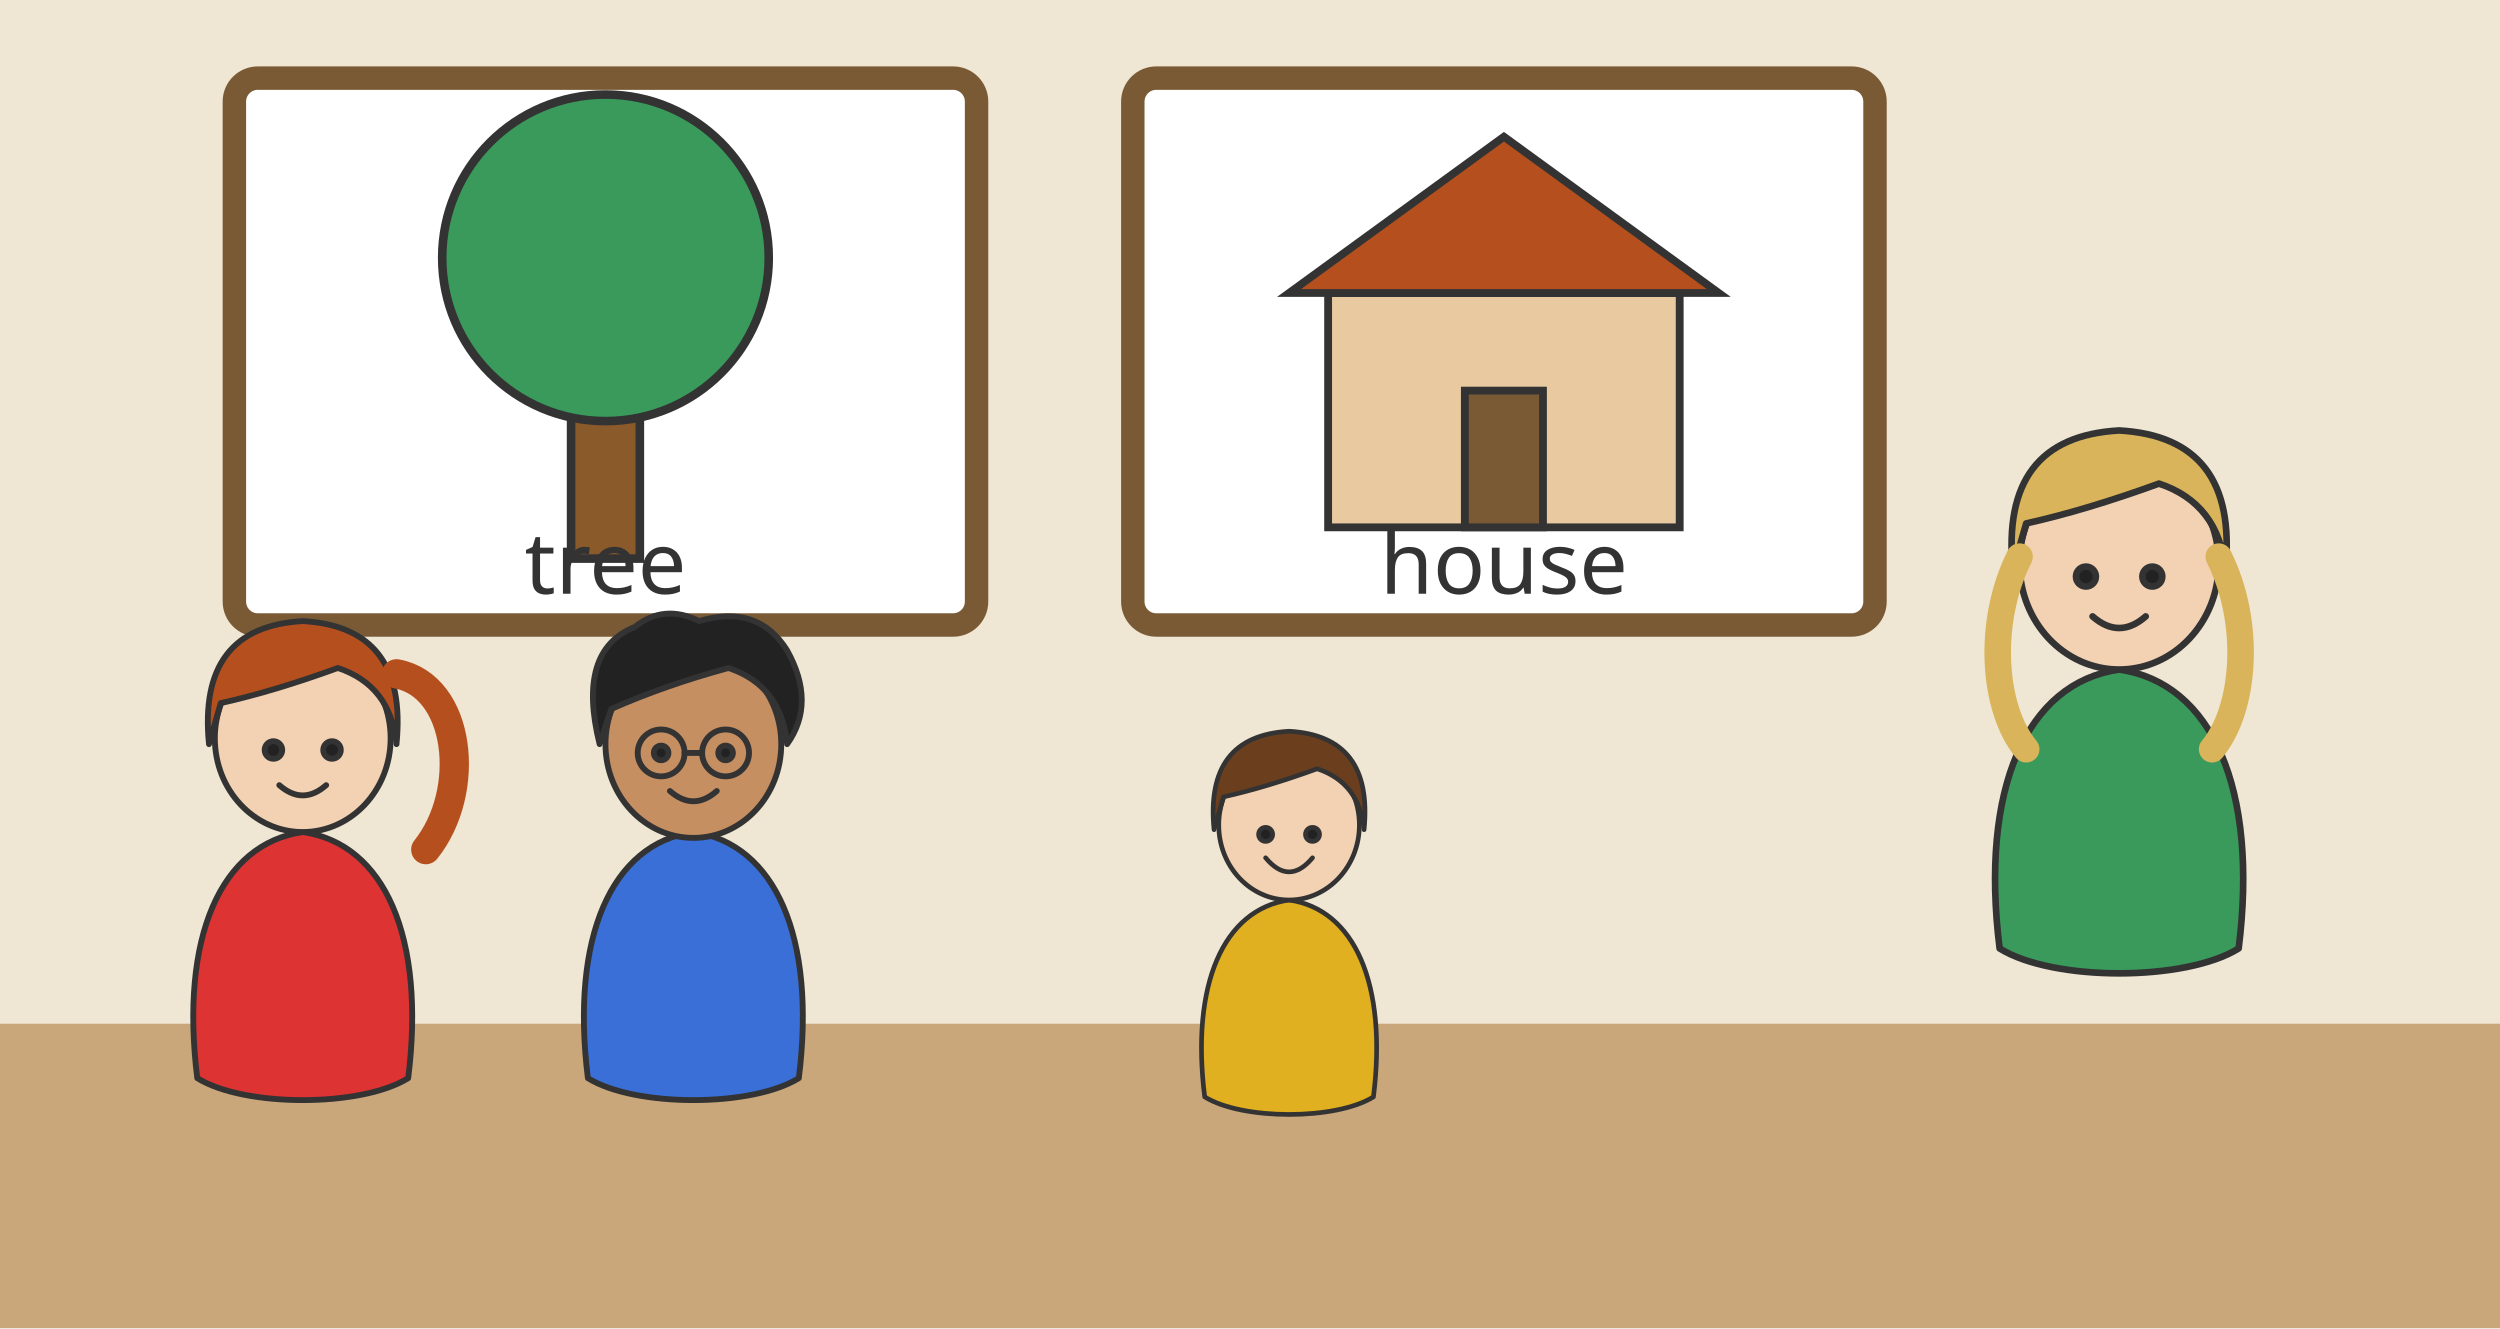
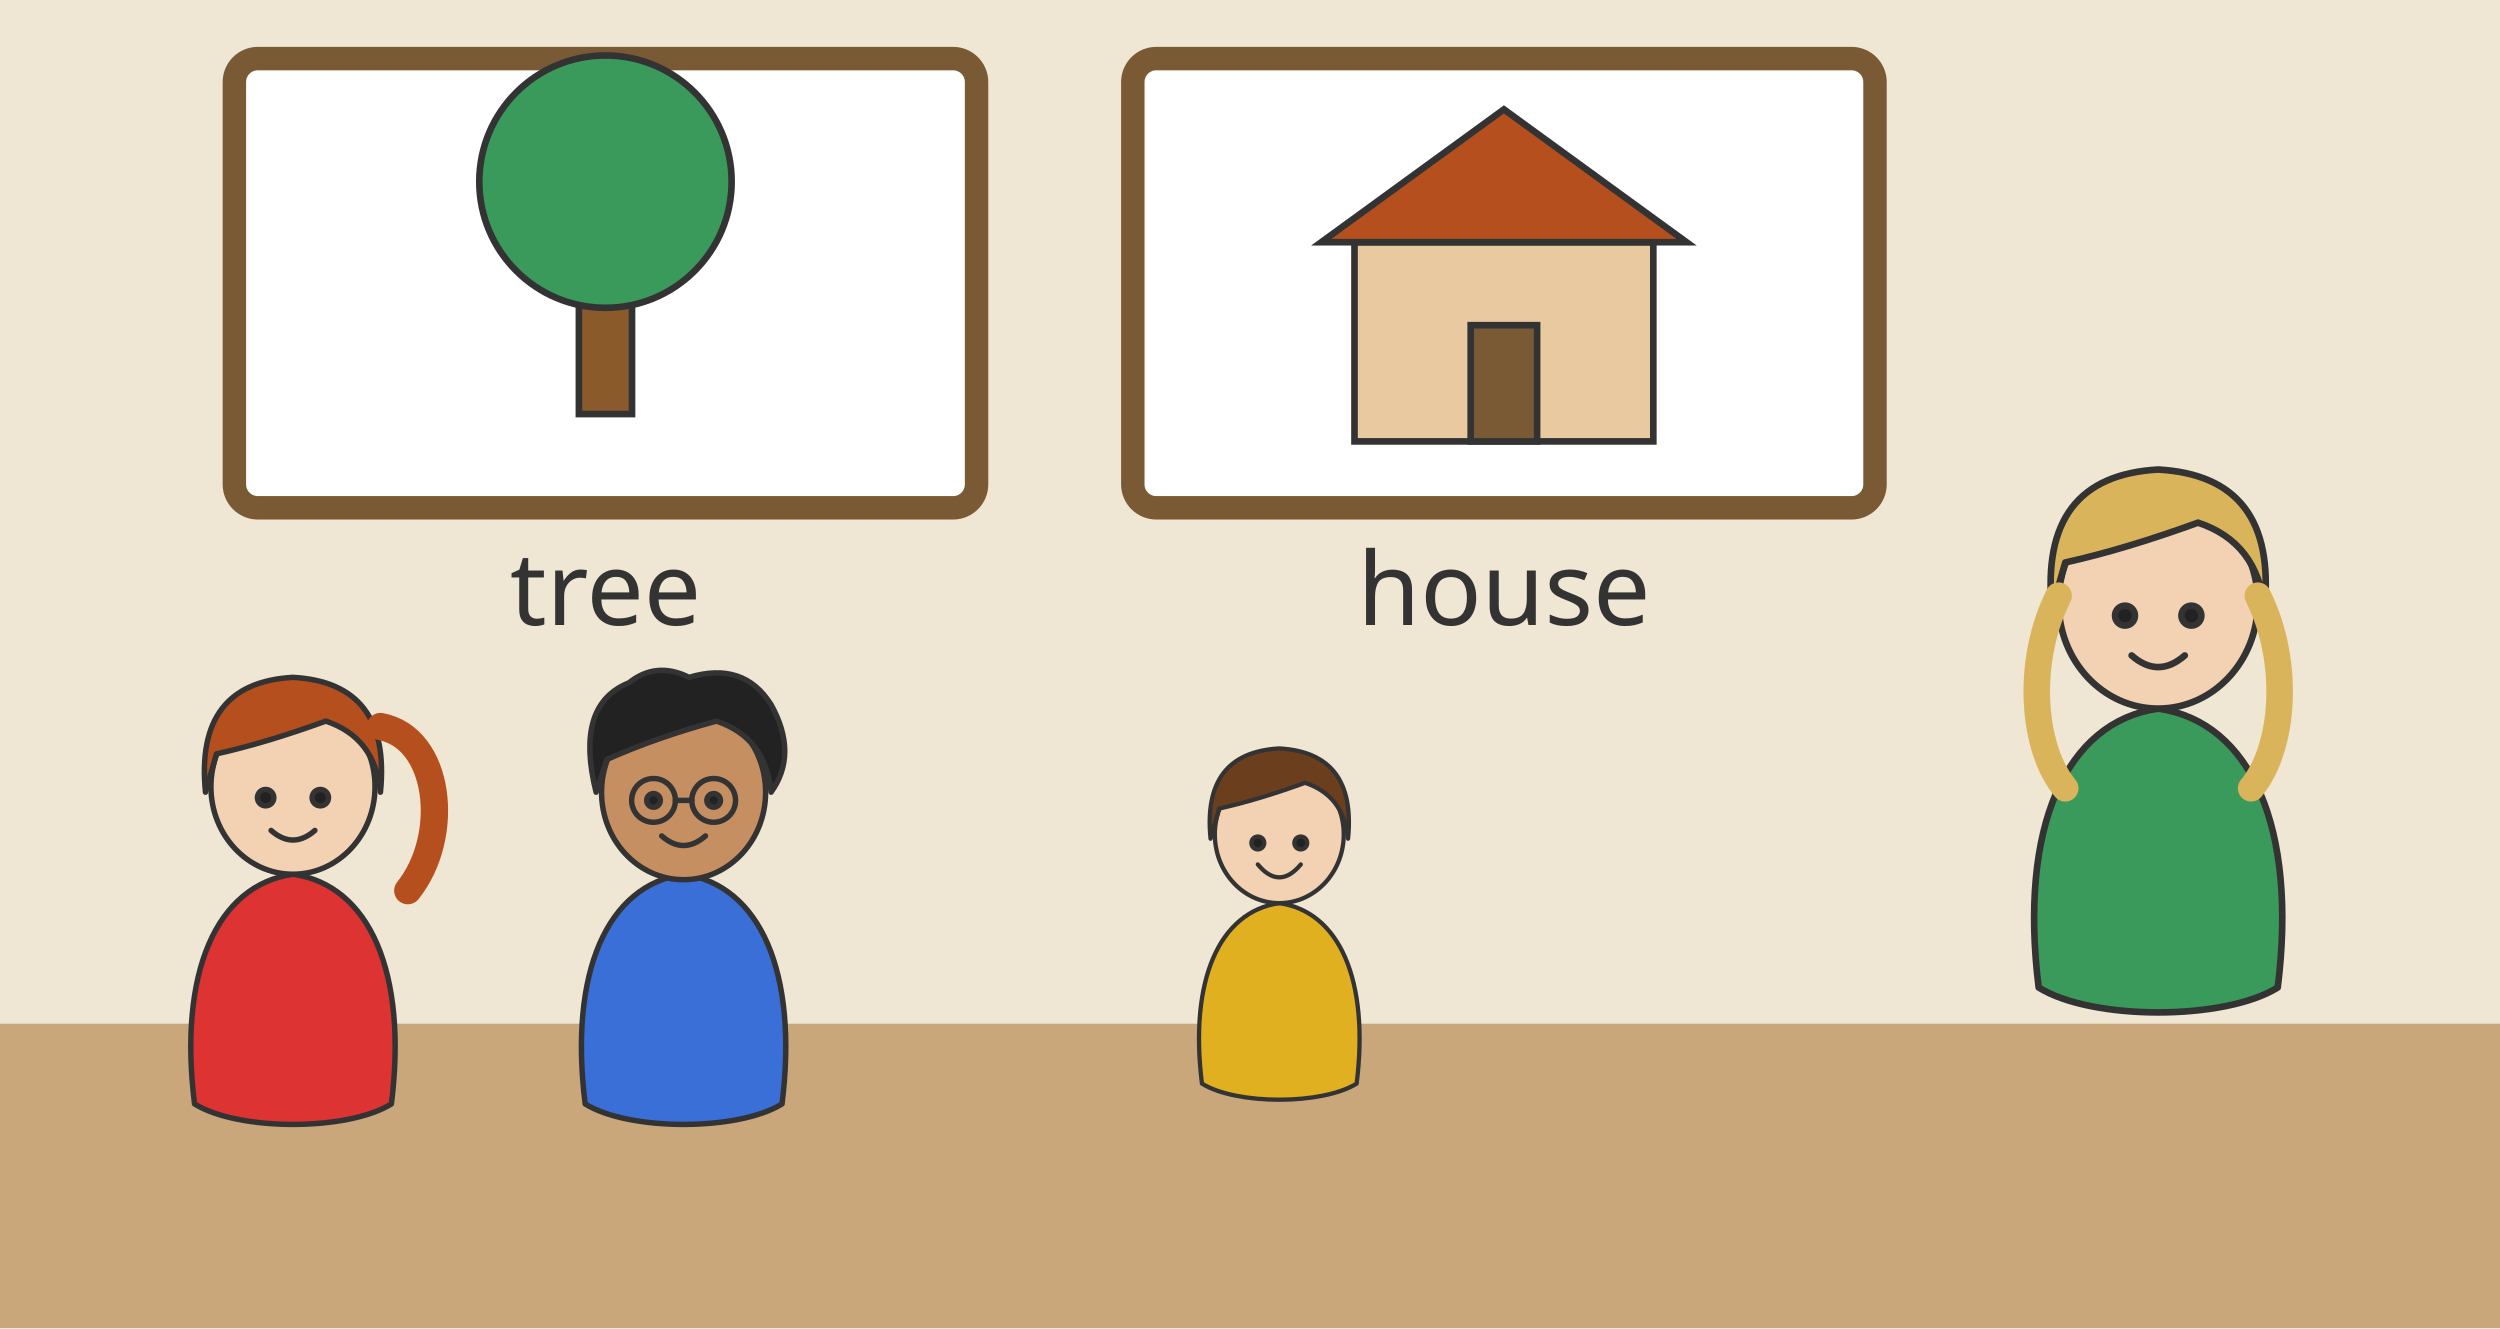
<svg xmlns="http://www.w3.org/2000/svg" viewBox="0 0 640 340" role="img">
  <defs>
    <g id="sophie" stroke="#333" stroke-width="2" stroke-linejoin="round" stroke-linecap="round">
      <path d="M14 168 C8 120 22 88 50 84 C78 88 92 120 86 168 C70 178 30 178 14 168 Z" fill="#3a9a5b" />
      <ellipse cx="50" cy="52" rx="30" ry="32" fill="#f3d2b3" />
      <path d="M18 54 Q14 14 50 12 Q86 14 82 54 Q80 34 62 28 Q40 36 22 40 Z" fill="#d9b45a" />
      <path d="M20 50 C10 70 12 96 22 108" fill="none" stroke="#d9b45a" stroke-width="8" />
      <path d="M80 50 C90 70 88 96 78 108" fill="none" stroke="#d9b45a" stroke-width="8" />
      <circle cx="40" cy="56" r="3" fill="#222" />
      <circle cx="60" cy="56" r="3" fill="#222" />
      <path d="M42 68 Q50 75 58 68" fill="none" />
    </g>
    <g id="ellie" stroke="#333" stroke-width="2" stroke-linejoin="round" stroke-linecap="round">
      <path d="M14 168 C8 120 22 88 50 84 C78 88 92 120 86 168 C70 178 30 178 14 168 Z" fill="#d33" />
      <ellipse cx="50" cy="52" rx="30" ry="32" fill="#f3d2b3" />
      <path d="M18 54 Q14 14 50 12 Q86 14 82 54 Q80 34 62 28 Q40 36 22 40 Z" fill="#b5501e" />
      <path d="M82 30 C104 34 108 70 92 90" fill="none" stroke="#b5501e" stroke-width="10" />
      <circle cx="40" cy="56" r="3" fill="#222" />
      <circle cx="60" cy="56" r="3" fill="#222" />
      <path d="M42 68 Q50 75 58 68" fill="none" />
    </g>
    <g id="peter" stroke="#333" stroke-width="2" stroke-linejoin="round" stroke-linecap="round">
      <path d="M14 168 C8 120 22 88 50 84 C78 88 92 120 86 168 C70 178 30 178 14 168 Z" fill="#e0b020" />
      <ellipse cx="50" cy="52" rx="30" ry="32" fill="#f3d2b3" />
      <path d="M18 54 Q14 14 50 12 Q86 14 82 54 Q80 34 62 28 Q40 36 22 40 Z" fill="#6b3f1e" />
      <circle cx="40" cy="56" r="3" fill="#222" />
      <circle cx="60" cy="56" r="3" fill="#222" />
      <path d="M40 66 Q50 78 60 66" fill="none" />
    </g>
    <g id="amir" stroke="#333" stroke-width="2" stroke-linejoin="round" stroke-linecap="round">
      <path d="M14 168 C8 120 22 88 50 84 C78 88 92 120 86 168 C70 178 30 178 14 168 Z" fill="#3a6fd8" />
      <ellipse cx="50" cy="54" rx="30" ry="32" fill="#c68f62" />
      <path d="M18 54 Q10 22 30 14 Q40 6 52 12 Q72 6 82 22 Q92 40 82 54 Q80 34 62 28 Q40 34 22 42 Z" fill="#222" />
      <circle cx="39" cy="57" r="8" fill="none" />
      <circle cx="61" cy="57" r="8" fill="none" />
      <path d="M47 57 L53 57" fill="none" />
      <circle cx="39" cy="57" r="2.5" fill="#222" />
      <circle cx="61" cy="57" r="2.5" fill="#222" />
      <path d="M42 70 Q50 77 58 70" fill="none" />
    </g>
  </defs>
  <rect width="640" height="340" fill="#f4efe2" />
  <rect y="262" width="640" height="78" fill="#c9a77a" />
  <rect width="640" height="262" fill="#efe7d3" />
-   <rect x="60" y="20" width="190" height="140" rx="6" fill="#fff" stroke="#7a5a35" stroke-width="6" />
-   <g transform="translate(155,55) scale(1.1)" stroke="#333" stroke-width="2">
+   <rect x="60" y="15" width="190" height="115" rx="6" fill="#fff" stroke="#7a5a35" stroke-width="6" />
+   <g transform="translate(155,38) scale(0.85)" stroke="#333" stroke-width="2">
    <rect x="-8" y="30" width="16" height="50" fill="#8a5a2b" />
    <circle cx="0" cy="10" r="38" fill="#3a9a5b" />
  </g>
-   <rect x="290" y="20" width="190" height="140" rx="6" fill="#fff" stroke="#7a5a35" stroke-width="6" />
-   <g transform="translate(385,75) scale(1.0)" stroke="#333" stroke-width="2">
+   <rect x="290" y="15" width="190" height="115" rx="6" fill="#fff" stroke="#7a5a35" stroke-width="6" />
+   <g transform="translate(385,62) scale(0.85)" stroke="#333" stroke-width="2">
    <rect x="-45" y="0" width="90" height="60" fill="#e8c9a0" />
    <path d="M-55 0 L0 -40 L55 0 Z" fill="#b5501e" />
    <rect x="-10" y="25" width="20" height="35" fill="#7a5a35" />
  </g>
-   <text x="155" y="152" text-anchor="middle" font-family="sans-serif" font-size="22" font-weight="normal" fill="#333">tree</text>
-   <text x="385" y="152" text-anchor="middle" font-family="sans-serif" font-size="22" font-weight="normal" fill="#333">house</text>
-   <use href="#sophie" transform="translate(500,100) scale(0.85)" />
-   <use href="#ellie" transform="translate(40,150) scale(0.75)" />
-   <use href="#amir" transform="translate(140,150) scale(0.75)" />
-   <use href="#peter" transform="translate(300,180) scale(0.6)" />
+   <text x="155" y="160" text-anchor="middle" font-family="sans-serif" font-size="26" font-weight="normal" fill="#333">tree</text>
+   <text x="385" y="160" text-anchor="middle" font-family="sans-serif" font-size="26" font-weight="normal" fill="#333">house</text>
+   <use href="#sophie" transform="translate(510,110) scale(0.85)" />
+   <use href="#ellie" transform="translate(40,165) scale(0.7)" />
+   <use href="#amir" transform="translate(140,165) scale(0.7)" />
+   <use href="#peter" transform="translate(300,185) scale(0.55)" />
</svg>
